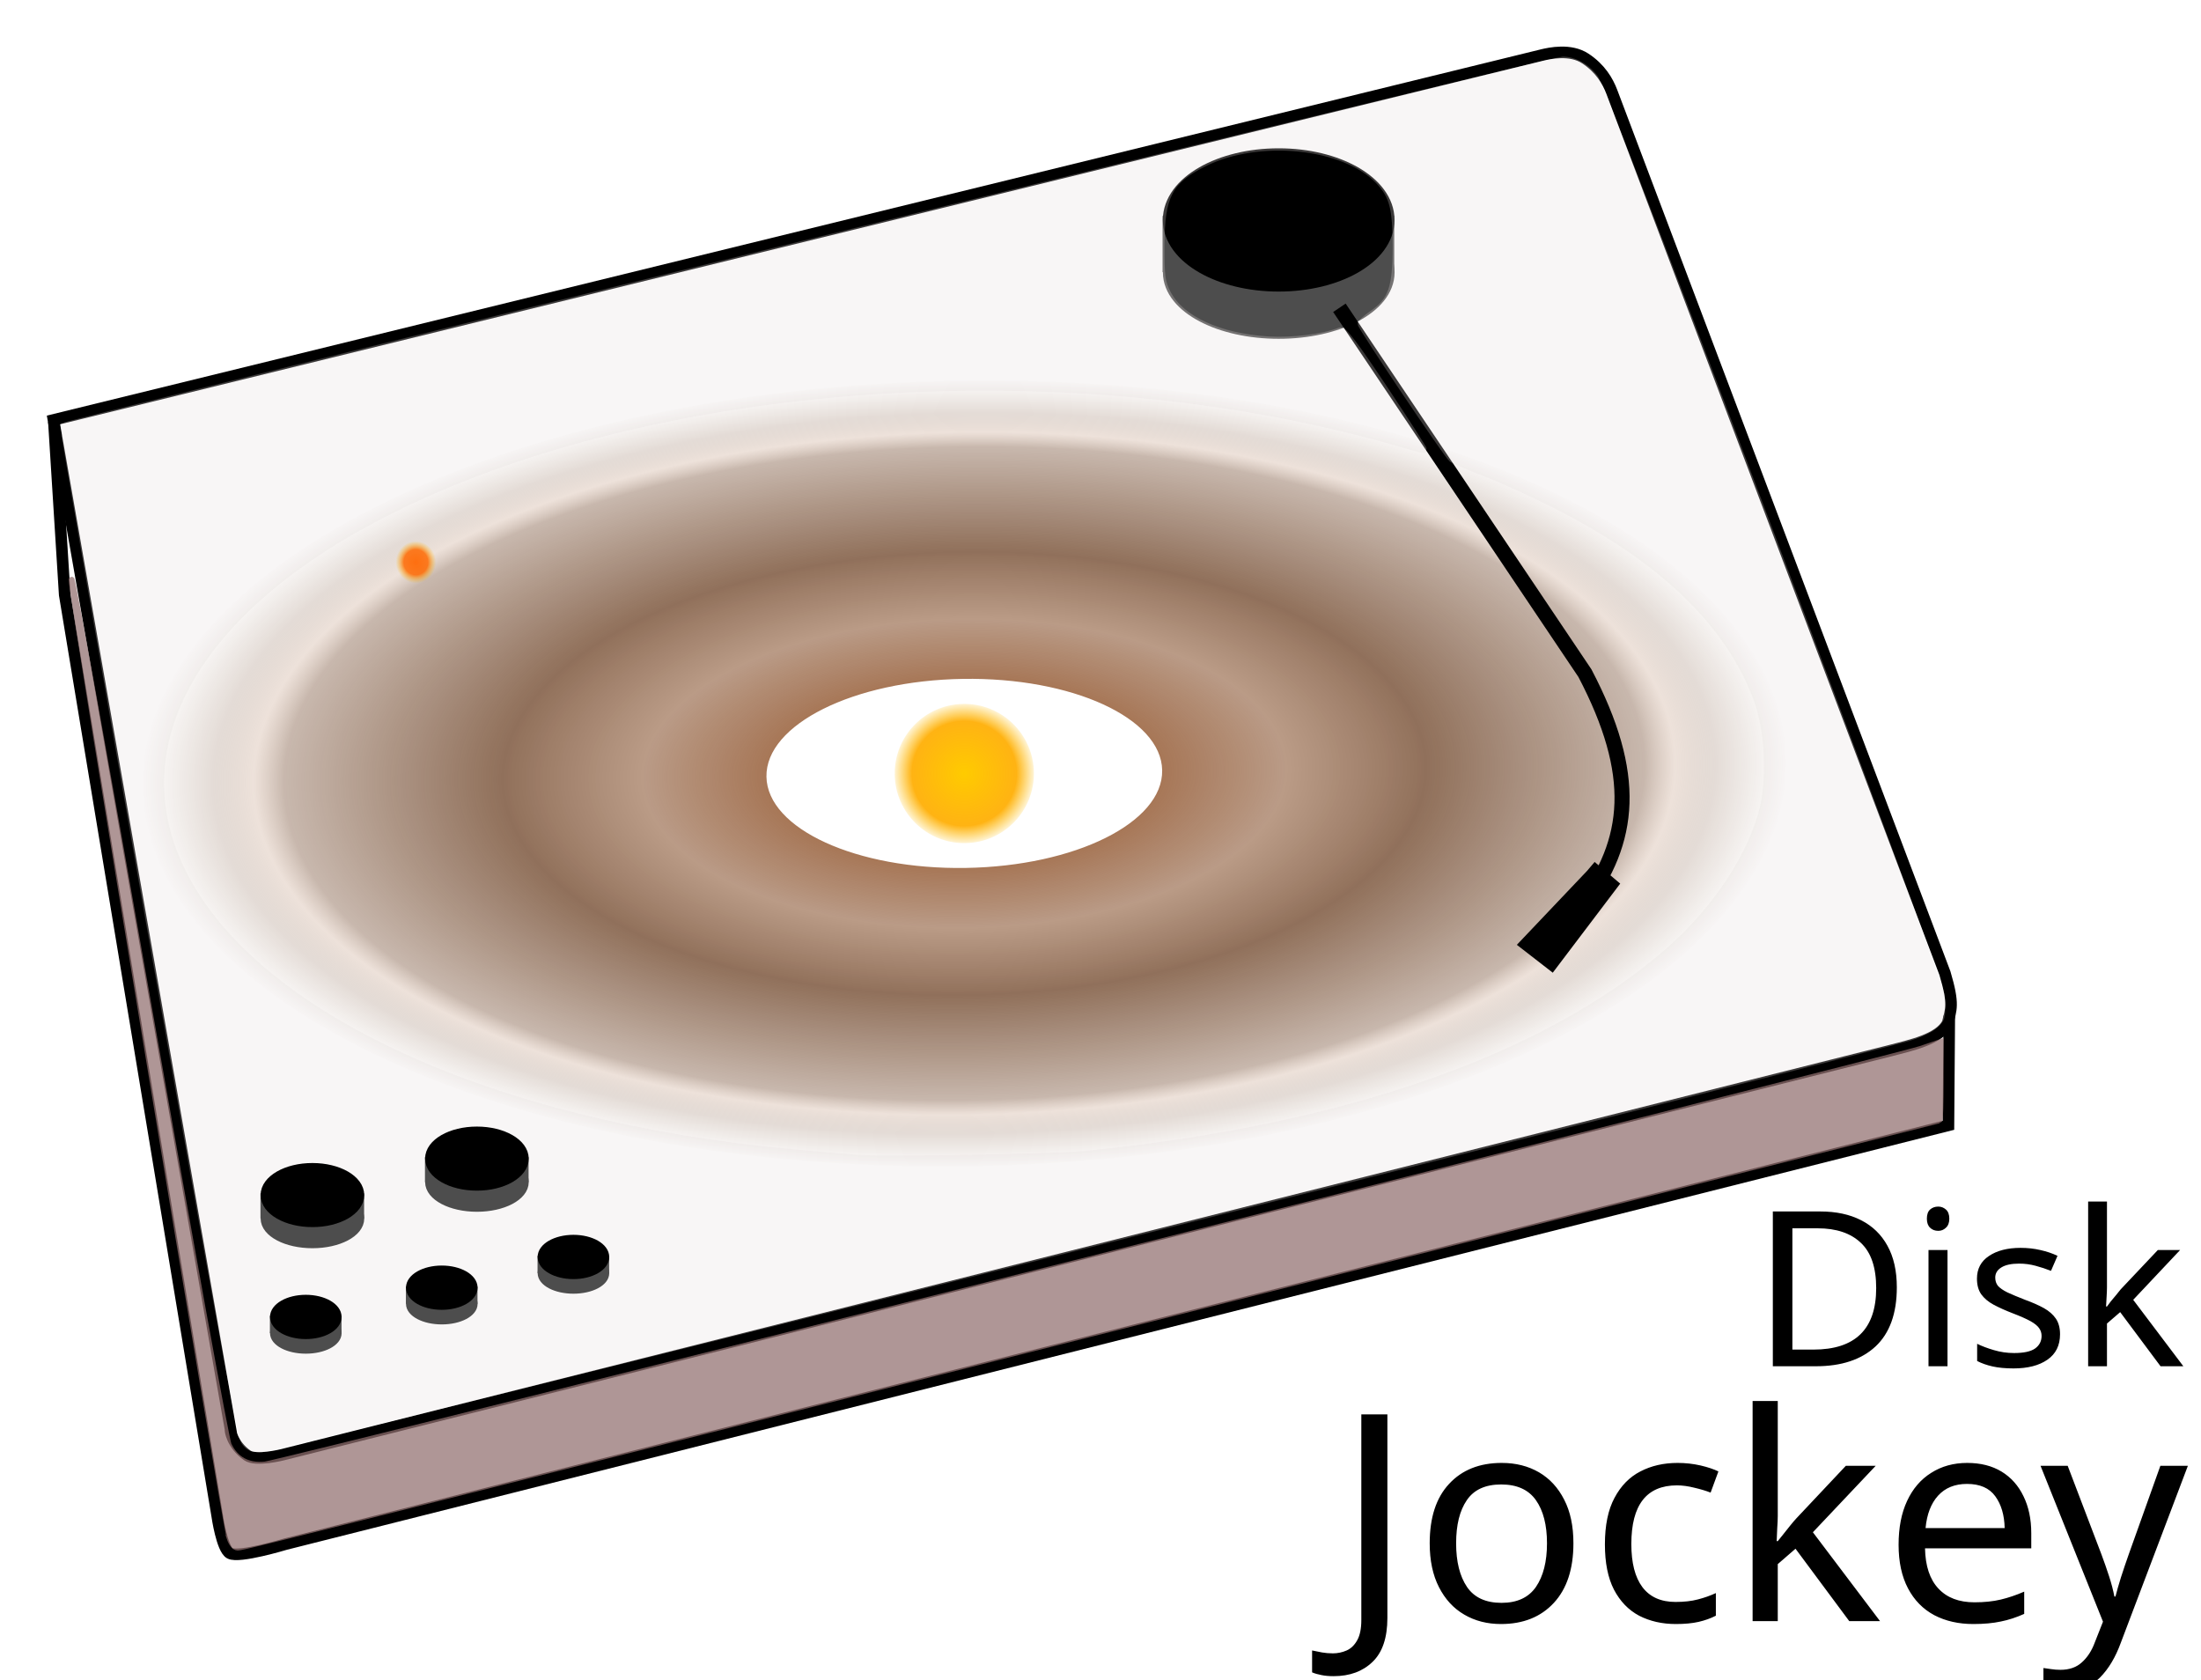
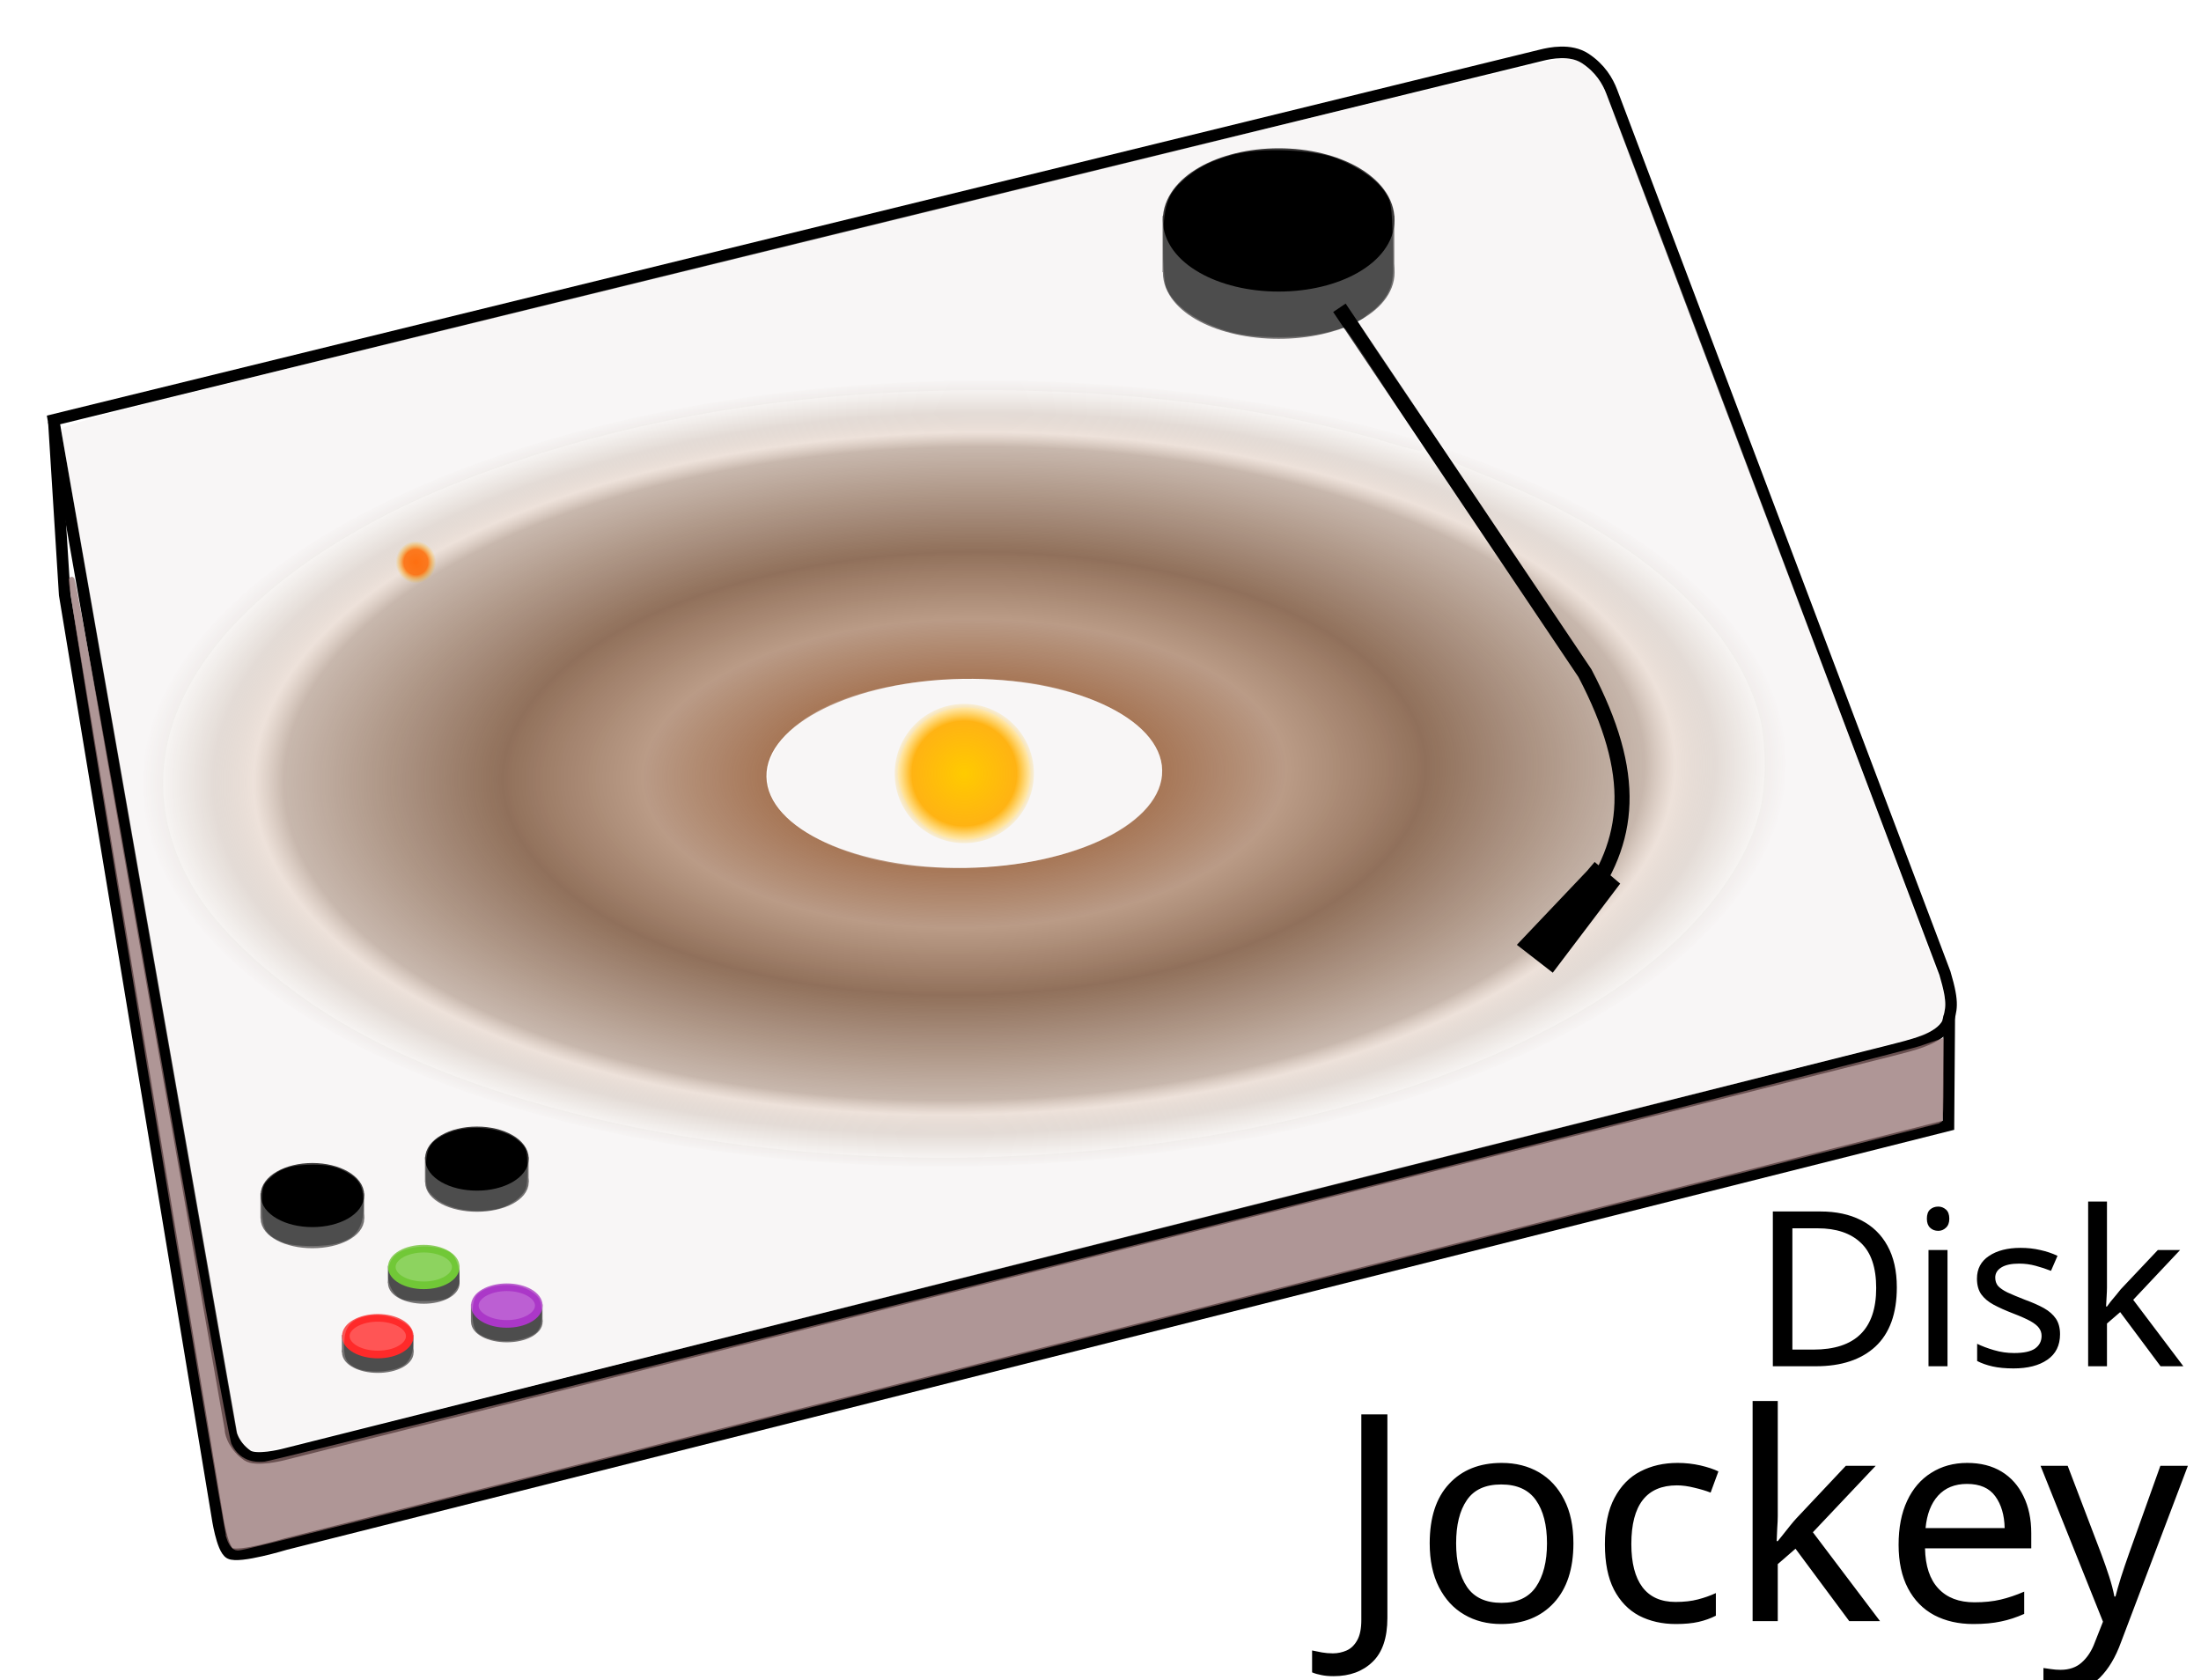
<svg xmlns="http://www.w3.org/2000/svg" xmlns:ns1="http://www.openswatchbook.org/uri/2009/osb" xmlns:xlink="http://www.w3.org/1999/xlink" width="190" height="145" viewBox="0 0 190 145" id="svg2" version="1.1">
  <defs id="defs4">
    <linearGradient id="linearGradient5384">
      <stop id="stop5386" offset="0" style="stop-color:#ffcb00;stop-opacity:1" />
      <stop style="stop-color:#ffad00;stop-opacity:0.925" offset="0.715" id="stop5388" />
      <stop id="stop5390" offset="1" style="stop-color:#ffbe00;stop-opacity:0.013" />
    </linearGradient>
    <linearGradient id="linearGradient5293" ns1:paint="gradient">
      <stop style="stop-color:#ffc722;stop-opacity:1;" offset="0" id="stop5295" />
      <stop style="stop-color:#ffc722;stop-opacity:0;" offset="1" id="stop5297" />
    </linearGradient>
    <linearGradient id="linearGradient5244">
      <stop style="stop-color:#ff6600;stop-opacity:1;" offset="0" id="stop5246" />
      <stop id="stop5252" offset="0.595" style="stop-color:#ff6800;stop-opacity:0.924" />
      <stop style="stop-color:#ffbe00;stop-opacity:0" offset="1" id="stop5248" />
    </linearGradient>
    <linearGradient id="linearGradient3861-3-7">
      <stop style="stop-color:#93410b;stop-opacity:1;" offset="0" id="stop5230" />
      <stop id="stop5232" offset="0.39" style="stop-color:#74360d;stop-opacity:0.498" />
      <stop style="stop-color:#562504;stop-opacity:0.655" offset="0.56" id="stop5234" />
      <stop id="stop5236" offset="0.825" style="stop-color:#552302;stop-opacity:0.325;" />
      <stop style="stop-color:#b68667;stop-opacity:0.243" offset="0.862" id="stop5238" />
      <stop style="stop-color:#552201;stop-opacity:0.161;" offset="0.91" id="stop5240" />
      <stop style="stop-color:#552200;stop-opacity:0;" offset="1" id="stop5242" />
    </linearGradient>
    <linearGradient id="linearGradient3861-3">
      <stop id="stop5184" offset="0" style="stop-color:#93410b;stop-opacity:1;" />
      <stop style="stop-color:#74360d;stop-opacity:0.498" offset="0.39" id="stop5186" />
      <stop id="stop5190" offset="0.56" style="stop-color:#562504;stop-opacity:0.655" />
      <stop style="stop-color:#552302;stop-opacity:0.325;" offset="0.825" id="stop5198" />
      <stop id="stop5202" offset="0.862" style="stop-color:#b68667;stop-opacity:0.243" />
      <stop id="stop5200" offset="0.91" style="stop-color:#552201;stop-opacity:0.161;" />
      <stop id="stop5188" offset="1" style="stop-color:#552200;stop-opacity:0;" />
    </linearGradient>
    <marker orient="auto" refY="0" refX="0" id="Arrow2Lend" style="overflow:visible">
      <path id="path3875" style="fill-rule:evenodd;stroke-width:0.625;stroke-linejoin:round" d="M 8.719,4.034 -2.207,0.016 8.719,-4.002 c -1.745,2.372 -1.735,5.617 -6e-7,8.035 z" transform="matrix(-1.1,0,0,-1.1,-1.1,0)" />
    </marker>
    <marker orient="auto" refY="0" refX="0" id="marker4056" style="overflow:visible">
      <path id="path4058" style="fill-rule:evenodd;stroke-width:0.625;stroke-linejoin:round" d="M 8.719,4.034 -2.207,0.016 8.719,-4.002 c -1.745,2.372 -1.735,5.617 -6e-7,8.035 z" transform="matrix(-1.1,0,0,-1.1,-1.1,0)" />
    </marker>
    <path style="fill:none;stroke:#000000;stroke-width:1px;stroke-linecap:butt;stroke-linejoin:miter;stroke-opacity:1;marker-start:url(#Arrow1Lstart);marker-end:none" d="m 35,165 c 10.173,-7.63 27.989,-18.871 48.99,-27.727 20.287,-8.555 43.622,-10.536 55.906,-12.992" id="path3021" transform="translate(0,702.3622)" />
    <marker orient="auto" refY="0" refX="0" id="Arrow1Lstart" style="overflow:visible">
      <path id="path4006" d="M 0,0 5,-5 -12.5,0 5,5 0,0 Z" style="fill-rule:evenodd;stroke:#000000;stroke-width:1pt" transform="matrix(0.8,0,0,0.8,10,0)" />
    </marker>
    <marker orient="auto" refY="0" refX="0" id="TriangleOutL" style="overflow:visible">
      <path id="path3996" d="m 5.77,0 -8.65,5 0,-10 8.65,5 z" style="fill-rule:evenodd;stroke:#000000;stroke-width:1pt" transform="scale(0.8,0.8)" />
    </marker>
    <marker orient="auto" refY="0" refX="0" id="marker4065" style="overflow:visible">
      <path id="path4067" style="fill-rule:evenodd;stroke-width:0.625;stroke-linejoin:round" d="M 8.719,4.034 -2.207,0.016 8.719,-4.002 c -1.745,2.372 -1.735,5.617 -6e-7,8.035 z" transform="matrix(-1.1,0,0,-1.1,-1.1,0)" />
    </marker>
    <marker orient="auto" refY="0" refX="0" id="marker4069" style="overflow:visible">
      <path id="path4071" style="fill-rule:evenodd;stroke-width:0.625;stroke-linejoin:round" d="M 8.719,4.034 -2.207,0.016 8.719,-4.002 c -1.745,2.372 -1.735,5.617 -6e-7,8.035 z" transform="matrix(-1.1,0,0,-1.1,-1.1,0)" />
    </marker>
    <marker orient="auto" refY="0" refX="0" id="marker4073" style="overflow:visible">
      <path id="path4075" style="fill-rule:evenodd;stroke-width:0.625;stroke-linejoin:round" d="M 8.719,4.034 -2.207,0.016 8.719,-4.002 c -1.745,2.372 -1.735,5.617 -6e-7,8.035 z" transform="matrix(-1.1,0,0,-1.1,-1.1,0)" />
    </marker>
    <radialGradient xlink:href="#linearGradient3861-3" id="radialGradient3875" cx="130.714" cy="801.657" fx="130.714" fy="801.657" r="118.437" gradientTransform="matrix(0.6009785,-0.00969067,0.00465183,0.2884887,0.957907,744.1246)" gradientUnits="userSpaceOnUse" />
    <linearGradient id="linearGradient3861">
      <stop style="stop-color:#93410b;stop-opacity:1;" offset="0" id="stop3863" />
      <stop id="stop3877" offset="0.942" style="stop-color:#5e3012;stop-opacity:0.498;" />
      <stop style="stop-color:#552200;stop-opacity:0;" offset="1" id="stop3865" />
    </linearGradient>
    <radialGradient xlink:href="#linearGradient5244" id="radialGradient5250" cx="27.256" cy="1017.401" fx="27.256" fy="1017.401" r="3.75" gradientTransform="matrix(0.4642857,0,0,0.4863946,7.827919,461.4824)" gradientUnits="userSpaceOnUse" />
    <radialGradient xlink:href="#linearGradient5384" id="radialGradient5382" cx="67.753" cy="961.344" fx="67.753" fy="961.344" r="6.311" gradientUnits="userSpaceOnUse" gradientTransform="translate(-0.2257143,13.99797)" />
  </defs>
  <g id="layer1" transform="translate(0,-907.3622)">
    <path style="fill:url(#radialGradient3875);fill-opacity:1;fill-rule:nonzero;stroke:none" d="m 82.697,940.231 c -39.161,0.631 -70.661,16.32 -70.36,35.039 0.302,18.719 32.291,33.384 71.453,32.752 39.161,-0.631 70.661,-16.32 70.36,-35.039 -0.302,-18.719 -32.291,-33.384 -71.453,-32.752 z m 0.415,25.728 c 9.431,-0.152 17.139,3.384 17.212,7.892 0.073,4.508 -7.518,8.274 -16.949,8.426 -9.431,0.152 -17.139,-3.367 -17.212,-7.875 -0.073,-4.508 7.518,-8.291 16.949,-8.443 z" id="path2987" />
    <circle r="6.011" cy="975.343" cx="67.527" style="fill:url(#radialGradient5382);fill-opacity:1;fill-rule:nonzero;stroke:none;stroke-width:0.601;stroke-linecap:square;stroke-linejoin:miter;stroke-miterlimit:4;stroke-dasharray:0.601, 0.601;stroke-dashoffset:0;stroke-opacity:1" id="path3028" transform="matrix(0.99987,-0.01612272,0.01612272,0.99987,0,0)" />
    <ellipse style="color:#000000;clip-rule:nonzero;display:inline;overflow:visible;visibility:visible;opacity:0.925;isolation:auto;mix-blend-mode:normal;color-interpolation:sRGB;color-interpolation-filters:linearRGB;solid-color:#000000;solid-opacity:1;fill:url(#radialGradient5250);fill-opacity:1;fill-rule:nonzero;stroke:none;stroke-width:1.25;stroke-linecap:butt;stroke-linejoin:miter;stroke-miterlimit:4;stroke-dasharray:none;stroke-dashoffset:0;stroke-opacity:1;color-rendering:auto;image-rendering:auto;shape-rendering:auto;text-rendering:auto;enable-background:accumulate" id="path5138" cx="20.482" cy="956.341" rx="1.741" ry="1.824" transform="matrix(0.99987,-0.01612272,0.01612272,0.99987,0,0)" />
    <path style="fill:none;fill-rule:evenodd;stroke:#000000;stroke-width:1px;stroke-linecap:butt;stroke-linejoin:miter;stroke-opacity:1" d="m 21.349,1032.986 c 0.747,0.522 3.047,-0.061 3.047,-0.061 L 163.081,998.074 c 1.852,-0.483 4.334,-0.999 5.045,-2.395 0.287,-1.197 0.584,-1.577 -0.231,-4.316 l -28.755,-76.068 c -0.357,-0.945 -1.001,-2.035 -2.289,-2.884 -1.288,-0.849 -3.077,-0.459 -3.751,-0.294 L 4.616,943.609 19.907,1030.768 c -0.055,-0.055 0.087,1.272 1.442,2.218 z" id="path5272" />
    <path style="color:#000000;font-style:normal;font-variant:normal;font-weight:normal;font-stretch:normal;font-size:medium;line-height:normal;font-family:sans-serif;text-indent:0;text-align:start;text-decoration:none;text-decoration-line:none;text-decoration-style:solid;text-decoration-color:#000000;letter-spacing:normal;word-spacing:normal;text-transform:none;direction:ltr;block-progression:tb;writing-mode:lr-tb;baseline-shift:baseline;text-anchor:start;white-space:normal;clip-rule:nonzero;display:inline;overflow:visible;visibility:visible;opacity:1;isolation:auto;mix-blend-mode:normal;color-interpolation:sRGB;color-interpolation-filters:linearRGB;solid-color:#000000;solid-opacity:1;fill:#000000;fill-opacity:1;fill-rule:nonzero;stroke:none;stroke-width:2;stroke-linecap:butt;stroke-linejoin:miter;stroke-miterlimit:4;stroke-dasharray:none;stroke-dashoffset:0;stroke-opacity:1;color-rendering:auto;image-rendering:auto;shape-rendering:auto;text-rendering:auto;enable-background:accumulate" d="m 137.656,981.761 -0.647,0.763 -6.068,6.39 3.1,2.406 5.822,-7.689 z" id="rect5309" />
    <path style="fill:none;fill-rule:evenodd;stroke:#000000;stroke-width:1px;stroke-linecap:butt;stroke-linejoin:miter;stroke-opacity:1" d="m 4.65,943.746 0.936,14.956 13.167,79.519 c 0,0 0.403,2.835 1.094,3.21 0.789,0.428 4.785,-0.784 4.785,-0.784 l 143.566,-36.157 0.072,-9.464" id="path5332" />
    <g id="g5397" transform="translate(-2,14)">
      <rect y="913.044" x="103.406" height="2.759" width="17.902" id="rect5334" style="color:#000000;clip-rule:nonzero;display:inline;overflow:visible;visibility:visible;opacity:1;isolation:auto;mix-blend-mode:normal;color-interpolation:sRGB;color-interpolation-filters:linearRGB;solid-color:#000000;solid-opacity:1;fill:#000000;fill-opacity:1;fill-rule:nonzero;stroke:#4d4d4d;stroke-width:2.098;stroke-linecap:butt;stroke-linejoin:miter;stroke-miterlimit:4;stroke-dasharray:none;stroke-dashoffset:0;stroke-opacity:1;color-rendering:auto;image-rendering:auto;shape-rendering:auto;text-rendering:auto;enable-background:accumulate" />
      <ellipse ry="4.712" rx="8.976" cy="916.87" cx="112.387" id="path5283-4-2-5" style="color:#000000;clip-rule:nonzero;display:inline;overflow:visible;visibility:visible;opacity:1;isolation:auto;mix-blend-mode:normal;color-interpolation:sRGB;color-interpolation-filters:linearRGB;solid-color:#000000;solid-opacity:1;fill:#4d4d4d;fill-opacity:1;fill-rule:nonzero;stroke:#4d4d4d;stroke-width:2.048;stroke-linecap:butt;stroke-linejoin:miter;stroke-miterlimit:4;stroke-dasharray:none;stroke-dashoffset:0;stroke-opacity:1;color-rendering:auto;image-rendering:auto;shape-rendering:auto;text-rendering:auto;enable-background:accumulate" />
      <ellipse ry="5.118" rx="8.935" cy="912.346" cx="112.382" id="path5283-4-2" style="color:#000000;clip-rule:nonzero;display:inline;overflow:visible;visibility:visible;opacity:1;isolation:auto;mix-blend-mode:normal;color-interpolation:sRGB;color-interpolation-filters:linearRGB;solid-color:#000000;solid-opacity:1;fill:#000000;fill-opacity:1;fill-rule:nonzero;stroke:#000000;stroke-width:2.13;stroke-linecap:butt;stroke-linejoin:miter;stroke-miterlimit:4;stroke-dasharray:none;stroke-dashoffset:0;stroke-opacity:1;color-rendering:auto;image-rendering:auto;shape-rendering:auto;text-rendering:auto;enable-background:accumulate" />
    </g>
    <path style="fill:none;fill-rule:evenodd;stroke:#000000;stroke-width:1.3;stroke-linecap:butt;stroke-linejoin:miter;stroke-miterlimit:4;stroke-dasharray:none;stroke-opacity:1" d="m 115.624,933.929 21.195,31.54 c 4.595,8.773 4.008,14.442 -0.235,20.088" id="path5307" />
    <path style="color:#000000;clip-rule:nonzero;display:inline;overflow:visible;visibility:visible;opacity:0.729;isolation:auto;mix-blend-mode:normal;color-interpolation:sRGB;color-interpolation-filters:linearRGB;solid-color:#000000;solid-opacity:1;fill:#916f6f;fill-opacity:1;fill-rule:nonzero;stroke:#916f6f;stroke-width:0.505;stroke-linecap:butt;stroke-linejoin:miter;stroke-miterlimit:4;stroke-dasharray:none;stroke-dashoffset:0;stroke-opacity:1;color-rendering:auto;image-rendering:auto;shape-rendering:auto;text-rendering:auto;enable-background:accumulate" d="m 19.819,1040.118 c -0.408,-1.249 -13.664,-81.624 -13.64,-82.707 0.011,-0.52 2.978,15.873 6.593,36.43 3.615,20.557 6.75,37.758 6.967,38.226 0.585,1.262 1.685,1.859 3.136,1.703 1.497,-0.161 140.642,-35.089 142.95,-35.883 l 1.705,-0.586 0,3.384 c 0,1.861 -0.048,3.384 -0.107,3.384 -0.059,0 -28.27,7.094 -62.693,15.764 -85.381,21.506 -83.786,21.106 -84.24,21.106 -0.232,0 -0.518,-0.349 -0.672,-0.821 z" id="path5402" />
-     <path style="color:#000000;clip-rule:nonzero;display:inline;overflow:visible;visibility:visible;opacity:0.258;isolation:auto;mix-blend-mode:normal;color-interpolation:sRGB;color-interpolation-filters:linearRGB;solid-color:#000000;solid-opacity:1;fill:#e3dbdb;fill-opacity:1;fill-rule:nonzero;stroke:#e3dbdb;stroke-width:0.505;stroke-linecap:butt;stroke-linejoin:miter;stroke-miterlimit:4;stroke-dasharray:none;stroke-dashoffset:0;stroke-opacity:1;color-rendering:auto;image-rendering:auto;shape-rendering:auto;text-rendering:auto;enable-background:accumulate" d="m 21.04,1031.777 c -0.317,-0.484 -2.638,-13.178 -8.07,-44.127 -4.194,-23.897 -7.585,-43.488 -7.537,-43.536 0.216,-0.216 128.795,-31.613 129.463,-31.613 1.024,0 2.093,0.596 2.829,1.578 0.872,1.164 29.765,77.718 29.913,79.257 0.064,0.667 0.051,1.475 -0.03,1.796 -0.173,0.689 -1.21,1.352 -2.88,1.842 -5.103,1.497 -141.219,35.482 -142.112,35.482 -0.948,0 -1.202,-0.109 -1.575,-0.679 z m 72.659,-24.823 c 22.314,-2.209 39.74,-8.288 50.352,-17.566 4.045,-3.536 7.191,-8.322 8.129,-12.364 0.62,-2.673 0.391,-6.74 -0.52,-9.218 -2.435,-6.626 -8.181,-12.154 -17.555,-16.892 -1.875,-0.948 -4.546,-2.159 -5.935,-2.692 -1.389,-0.533 -2.676,-1.081 -2.859,-1.218 -0.407,-0.304 -7.878,-11.42 -7.864,-11.701 0.005,-0.11 0.455,-0.508 1,-0.885 1.649,-1.14 2.021,-2.199 2.021,-5.753 0,-3.341 -0.272,-4.387 -1.465,-5.643 -2.981,-3.138 -10.339,-3.887 -15.051,-1.532 -3.002,1.5 -3.673,2.79 -3.681,7.07 -0.005,2.704 0.061,3.179 0.574,4.15 1.158,2.191 4.428,3.684 8.637,3.944 2.079,0.129 4.768,-0.21 6.205,-0.781 0.299,-0.119 1.239,1.108 3.868,5.054 1.91,2.866 3.437,5.244 3.393,5.284 -0.044,0.04 -1.16,-0.255 -2.479,-0.655 -1.32,-0.4 -4.178,-1.128 -6.353,-1.617 -27.06,-6.083 -59.253,-3.076 -80.375,7.508 -16.658,8.347 -23.441,20.099 -17.969,31.134 6.172,12.447 26.607,21.849 52.678,24.238 2.29,0.21 4.846,0.426 5.679,0.48 2.692,0.175 16.839,-0.073 19.572,-0.344 z" id="path5404" />
    <g id="g5397-9" transform="matrix(0.4472478,0,0,0.4472478,-23.29376,602.4682)">
      <rect y="913.044" x="103.406" height="2.759" width="17.902" id="rect5334-4" style="color:#000000;clip-rule:nonzero;display:inline;overflow:visible;visibility:visible;opacity:1;isolation:auto;mix-blend-mode:normal;color-interpolation:sRGB;color-interpolation-filters:linearRGB;solid-color:#000000;solid-opacity:1;fill:#000000;fill-opacity:1;fill-rule:nonzero;stroke:#4d4d4d;stroke-width:2.098;stroke-linecap:butt;stroke-linejoin:miter;stroke-miterlimit:4;stroke-dasharray:none;stroke-dashoffset:0;stroke-opacity:1;color-rendering:auto;image-rendering:auto;shape-rendering:auto;text-rendering:auto;enable-background:accumulate" />
      <ellipse ry="4.712" rx="8.976" cy="916.87" cx="112.387" id="path5283-4-2-5-0" style="color:#000000;clip-rule:nonzero;display:inline;overflow:visible;visibility:visible;opacity:1;isolation:auto;mix-blend-mode:normal;color-interpolation:sRGB;color-interpolation-filters:linearRGB;solid-color:#000000;solid-opacity:1;fill:#4d4d4d;fill-opacity:1;fill-rule:nonzero;stroke:#4d4d4d;stroke-width:2.048;stroke-linecap:butt;stroke-linejoin:miter;stroke-miterlimit:4;stroke-dasharray:none;stroke-dashoffset:0;stroke-opacity:1;color-rendering:auto;image-rendering:auto;shape-rendering:auto;text-rendering:auto;enable-background:accumulate" />
      <ellipse ry="5.118" rx="8.935" cy="912.346" cx="112.382" id="path5283-4-2-9" style="color:#000000;clip-rule:nonzero;display:inline;overflow:visible;visibility:visible;opacity:1;isolation:auto;mix-blend-mode:normal;color-interpolation:sRGB;color-interpolation-filters:linearRGB;solid-color:#000000;solid-opacity:1;fill:#000000;fill-opacity:1;fill-rule:nonzero;stroke:#000000;stroke-width:2.13;stroke-linecap:butt;stroke-linejoin:miter;stroke-miterlimit:4;stroke-dasharray:none;stroke-dashoffset:0;stroke-opacity:1;color-rendering:auto;image-rendering:auto;shape-rendering:auto;text-rendering:auto;enable-background:accumulate" />
    </g>
    <g id="g5397-9-1" transform="matrix(0.4472478,0,0,0.4472478,-9.094325,599.3219)">
      <rect y="913.044" x="103.406" height="2.759" width="17.902" id="rect5334-4-7" style="color:#000000;clip-rule:nonzero;display:inline;overflow:visible;visibility:visible;opacity:1;isolation:auto;mix-blend-mode:normal;color-interpolation:sRGB;color-interpolation-filters:linearRGB;solid-color:#000000;solid-opacity:1;fill:#000000;fill-opacity:1;fill-rule:nonzero;stroke:#4d4d4d;stroke-width:2.098;stroke-linecap:butt;stroke-linejoin:miter;stroke-miterlimit:4;stroke-dasharray:none;stroke-dashoffset:0;stroke-opacity:1;color-rendering:auto;image-rendering:auto;shape-rendering:auto;text-rendering:auto;enable-background:accumulate" />
      <ellipse ry="4.712" rx="8.976" cy="916.87" cx="112.387" id="path5283-4-2-5-0-3" style="color:#000000;clip-rule:nonzero;display:inline;overflow:visible;visibility:visible;opacity:1;isolation:auto;mix-blend-mode:normal;color-interpolation:sRGB;color-interpolation-filters:linearRGB;solid-color:#000000;solid-opacity:1;fill:#4d4d4d;fill-opacity:1;fill-rule:nonzero;stroke:#4d4d4d;stroke-width:2.048;stroke-linecap:butt;stroke-linejoin:miter;stroke-miterlimit:4;stroke-dasharray:none;stroke-dashoffset:0;stroke-opacity:1;color-rendering:auto;image-rendering:auto;shape-rendering:auto;text-rendering:auto;enable-background:accumulate" />
      <ellipse ry="5.118" rx="8.935" cy="912.346" cx="112.382" id="path5283-4-2-9-4" style="color:#000000;clip-rule:nonzero;display:inline;overflow:visible;visibility:visible;opacity:1;isolation:auto;mix-blend-mode:normal;color-interpolation:sRGB;color-interpolation-filters:linearRGB;solid-color:#000000;solid-opacity:1;fill:#000000;fill-opacity:1;fill-rule:nonzero;stroke:#000000;stroke-width:2.13;stroke-linecap:butt;stroke-linejoin:miter;stroke-miterlimit:4;stroke-dasharray:none;stroke-dashoffset:0;stroke-opacity:1;color-rendering:auto;image-rendering:auto;shape-rendering:auto;text-rendering:auto;enable-background:accumulate" />
    </g>
-     <g id="g5397-9-3" transform="matrix(0.3090273,0,0,0.3090273,-8.331008,739.0932)">
-       <rect y="913.044" x="103.406" height="2.759" width="17.902" id="rect5334-4-8" style="color:#000000;clip-rule:nonzero;display:inline;overflow:visible;visibility:visible;opacity:1;isolation:auto;mix-blend-mode:normal;color-interpolation:sRGB;color-interpolation-filters:linearRGB;solid-color:#000000;solid-opacity:1;fill:#000000;fill-opacity:1;fill-rule:nonzero;stroke:#4d4d4d;stroke-width:2.098;stroke-linecap:butt;stroke-linejoin:miter;stroke-miterlimit:4;stroke-dasharray:none;stroke-dashoffset:0;stroke-opacity:1;color-rendering:auto;image-rendering:auto;shape-rendering:auto;text-rendering:auto;enable-background:accumulate" />
-       <ellipse ry="4.712" rx="8.976" cy="916.87" cx="112.387" id="path5283-4-2-5-0-39" style="color:#000000;clip-rule:nonzero;display:inline;overflow:visible;visibility:visible;opacity:1;isolation:auto;mix-blend-mode:normal;color-interpolation:sRGB;color-interpolation-filters:linearRGB;solid-color:#000000;solid-opacity:1;fill:#4d4d4d;fill-opacity:1;fill-rule:nonzero;stroke:#4d4d4d;stroke-width:2.048;stroke-linecap:butt;stroke-linejoin:miter;stroke-miterlimit:4;stroke-dasharray:none;stroke-dashoffset:0;stroke-opacity:1;color-rendering:auto;image-rendering:auto;shape-rendering:auto;text-rendering:auto;enable-background:accumulate" />
-       <ellipse ry="5.118" rx="8.935" cy="912.346" cx="112.382" id="path5283-4-2-9-2" style="color:#000000;clip-rule:nonzero;display:inline;overflow:visible;visibility:visible;opacity:1;isolation:auto;mix-blend-mode:normal;color-interpolation:sRGB;color-interpolation-filters:linearRGB;solid-color:#000000;solid-opacity:1;fill:#000000;fill-opacity:1;fill-rule:nonzero;stroke:#000000;stroke-width:2.13;stroke-linecap:butt;stroke-linejoin:miter;stroke-miterlimit:4;stroke-dasharray:none;stroke-dashoffset:0;stroke-opacity:1;color-rendering:auto;image-rendering:auto;shape-rendering:auto;text-rendering:auto;enable-background:accumulate" />
+     <g id="g3561" transform="translate(6.214286,1.660714)">
+       <rect y="1021.249" x="23.624" height="0.853" width="5.532" id="rect5334-4-8" style="color:#000000;clip-rule:nonzero;display:inline;overflow:visible;visibility:visible;opacity:1;isolation:auto;mix-blend-mode:normal;color-interpolation:sRGB;color-interpolation-filters:linearRGB;solid-color:#000000;solid-opacity:1;fill:#000000;fill-opacity:1;fill-rule:nonzero;stroke:#4d4d4d;stroke-width:0.648;stroke-linecap:butt;stroke-linejoin:miter;stroke-miterlimit:4;stroke-dasharray:none;stroke-dashoffset:0;stroke-opacity:1;color-rendering:auto;image-rendering:auto;shape-rendering:auto;text-rendering:auto;enable-background:accumulate" />
+       <ellipse ry="1.456" rx="2.774" cy="1022.431" cx="26.4" id="path5283-4-2-5-0-39" style="color:#000000;clip-rule:nonzero;display:inline;overflow:visible;visibility:visible;opacity:1;isolation:auto;mix-blend-mode:normal;color-interpolation:sRGB;color-interpolation-filters:linearRGB;solid-color:#000000;solid-opacity:1;fill:#4d4d4d;fill-opacity:1;fill-rule:nonzero;stroke:#4d4d4d;stroke-width:0.633;stroke-linecap:butt;stroke-linejoin:miter;stroke-miterlimit:4;stroke-dasharray:none;stroke-dashoffset:0;stroke-opacity:1;color-rendering:auto;image-rendering:auto;shape-rendering:auto;text-rendering:auto;enable-background:accumulate" />
+       <ellipse ry="1.582" rx="2.761" cy="1021.033" cx="26.398" id="path5283-4-2-9-2" style="color:#000000;clip-rule:nonzero;display:inline;overflow:visible;visibility:visible;opacity:1;isolation:auto;mix-blend-mode:normal;color-interpolation:sRGB;color-interpolation-filters:linearRGB;solid-color:#000000;solid-opacity:1;fill:#ff5555;fill-opacity:1;fill-rule:nonzero;stroke:#ff2a2a;stroke-width:0.658;stroke-linecap:butt;stroke-linejoin:miter;stroke-miterlimit:4;stroke-dasharray:none;stroke-dashoffset:0;stroke-opacity:1;color-rendering:auto;image-rendering:auto;shape-rendering:auto;text-rendering:auto;enable-background:accumulate" />
    </g>
-     <g id="g5397-9-3-3" transform="matrix(0.3090273,0,0,0.3090273,3.40731,736.5678)">
-       <rect y="913.044" x="103.406" height="2.759" width="17.902" id="rect5334-4-8-5" style="color:#000000;clip-rule:nonzero;display:inline;overflow:visible;visibility:visible;opacity:1;isolation:auto;mix-blend-mode:normal;color-interpolation:sRGB;color-interpolation-filters:linearRGB;solid-color:#000000;solid-opacity:1;fill:#000000;fill-opacity:1;fill-rule:nonzero;stroke:#4d4d4d;stroke-width:2.098;stroke-linecap:butt;stroke-linejoin:miter;stroke-miterlimit:4;stroke-dasharray:none;stroke-dashoffset:0;stroke-opacity:1;color-rendering:auto;image-rendering:auto;shape-rendering:auto;text-rendering:auto;enable-background:accumulate" />
-       <ellipse ry="4.712" rx="8.976" cy="916.87" cx="112.387" id="path5283-4-2-5-0-39-5" style="color:#000000;clip-rule:nonzero;display:inline;overflow:visible;visibility:visible;opacity:1;isolation:auto;mix-blend-mode:normal;color-interpolation:sRGB;color-interpolation-filters:linearRGB;solid-color:#000000;solid-opacity:1;fill:#4d4d4d;fill-opacity:1;fill-rule:nonzero;stroke:#4d4d4d;stroke-width:2.048;stroke-linecap:butt;stroke-linejoin:miter;stroke-miterlimit:4;stroke-dasharray:none;stroke-dashoffset:0;stroke-opacity:1;color-rendering:auto;image-rendering:auto;shape-rendering:auto;text-rendering:auto;enable-background:accumulate" />
-       <ellipse ry="5.118" rx="8.935" cy="912.346" cx="112.382" id="path5283-4-2-9-2-6" style="color:#000000;clip-rule:nonzero;display:inline;overflow:visible;visibility:visible;opacity:1;isolation:auto;mix-blend-mode:normal;color-interpolation:sRGB;color-interpolation-filters:linearRGB;solid-color:#000000;solid-opacity:1;fill:#000000;fill-opacity:1;fill-rule:nonzero;stroke:#000000;stroke-width:2.13;stroke-linecap:butt;stroke-linejoin:miter;stroke-miterlimit:4;stroke-dasharray:none;stroke-dashoffset:0;stroke-opacity:1;color-rendering:auto;image-rendering:auto;shape-rendering:auto;text-rendering:auto;enable-background:accumulate" />
+     <g id="g3569" transform="translate(-1.553571,-1.785714)">
+       <rect y="1018.723" x="35.363" height="0.853" width="5.532" id="rect5334-4-8-5" style="color:#000000;clip-rule:nonzero;display:inline;overflow:visible;visibility:visible;opacity:1;isolation:auto;mix-blend-mode:normal;color-interpolation:sRGB;color-interpolation-filters:linearRGB;solid-color:#000000;solid-opacity:1;fill:#000000;fill-opacity:1;fill-rule:nonzero;stroke:#4d4d4d;stroke-width:0.648;stroke-linecap:butt;stroke-linejoin:miter;stroke-miterlimit:4;stroke-dasharray:none;stroke-dashoffset:0;stroke-opacity:1;color-rendering:auto;image-rendering:auto;shape-rendering:auto;text-rendering:auto;enable-background:accumulate" />
+       <ellipse ry="1.456" rx="2.774" cy="1019.906" cx="38.138" id="path5283-4-2-5-0-39-5" style="color:#000000;clip-rule:nonzero;display:inline;overflow:visible;visibility:visible;opacity:1;isolation:auto;mix-blend-mode:normal;color-interpolation:sRGB;color-interpolation-filters:linearRGB;solid-color:#000000;solid-opacity:1;fill:#4d4d4d;fill-opacity:1;fill-rule:nonzero;stroke:#4d4d4d;stroke-width:0.633;stroke-linecap:butt;stroke-linejoin:miter;stroke-miterlimit:4;stroke-dasharray:none;stroke-dashoffset:0;stroke-opacity:1;color-rendering:auto;image-rendering:auto;shape-rendering:auto;text-rendering:auto;enable-background:accumulate" />
+       <ellipse ry="1.582" rx="2.761" cy="1018.507" cx="38.136" id="path5283-4-2-9-2-6" style="color:#000000;clip-rule:nonzero;display:inline;overflow:visible;visibility:visible;opacity:1;isolation:auto;mix-blend-mode:normal;color-interpolation:sRGB;color-interpolation-filters:linearRGB;solid-color:#000000;solid-opacity:1;fill:#8dd35f;fill-opacity:1;fill-rule:nonzero;stroke:#71c837;stroke-width:0.658;stroke-linecap:butt;stroke-linejoin:miter;stroke-miterlimit:4;stroke-dasharray:none;stroke-dashoffset:0;stroke-opacity:1;color-rendering:auto;image-rendering:auto;shape-rendering:auto;text-rendering:auto;enable-background:accumulate" />
    </g>
-     <g id="g5397-9-3-4" transform="matrix(0.3090273,0,0,0.3090273,14.77153,733.9161)">
-       <rect y="913.044" x="103.406" height="2.759" width="17.902" id="rect5334-4-8-2" style="color:#000000;clip-rule:nonzero;display:inline;overflow:visible;visibility:visible;opacity:1;isolation:auto;mix-blend-mode:normal;color-interpolation:sRGB;color-interpolation-filters:linearRGB;solid-color:#000000;solid-opacity:1;fill:#000000;fill-opacity:1;fill-rule:nonzero;stroke:#4d4d4d;stroke-width:2.098;stroke-linecap:butt;stroke-linejoin:miter;stroke-miterlimit:4;stroke-dasharray:none;stroke-dashoffset:0;stroke-opacity:1;color-rendering:auto;image-rendering:auto;shape-rendering:auto;text-rendering:auto;enable-background:accumulate" />
-       <ellipse ry="4.712" rx="8.976" cy="916.87" cx="112.387" id="path5283-4-2-5-0-39-8" style="color:#000000;clip-rule:nonzero;display:inline;overflow:visible;visibility:visible;opacity:1;isolation:auto;mix-blend-mode:normal;color-interpolation:sRGB;color-interpolation-filters:linearRGB;solid-color:#000000;solid-opacity:1;fill:#4d4d4d;fill-opacity:1;fill-rule:nonzero;stroke:#4d4d4d;stroke-width:2.048;stroke-linecap:butt;stroke-linejoin:miter;stroke-miterlimit:4;stroke-dasharray:none;stroke-dashoffset:0;stroke-opacity:1;color-rendering:auto;image-rendering:auto;shape-rendering:auto;text-rendering:auto;enable-background:accumulate" />
-       <ellipse ry="5.118" rx="8.935" cy="912.346" cx="112.382" id="path5283-4-2-9-2-7" style="color:#000000;clip-rule:nonzero;display:inline;overflow:visible;visibility:visible;opacity:1;isolation:auto;mix-blend-mode:normal;color-interpolation:sRGB;color-interpolation-filters:linearRGB;solid-color:#000000;solid-opacity:1;fill:#000000;fill-opacity:1;fill-rule:nonzero;stroke:#000000;stroke-width:2.13;stroke-linecap:butt;stroke-linejoin:miter;stroke-miterlimit:4;stroke-dasharray:none;stroke-dashoffset:0;stroke-opacity:1;color-rendering:auto;image-rendering:auto;shape-rendering:auto;text-rendering:auto;enable-background:accumulate" />
+     <g id="g3577" transform="translate(-5.75,4.196429)">
+       <rect y="1016.072" x="46.727" height="0.853" width="5.532" id="rect5334-4-8-2" style="color:#000000;clip-rule:nonzero;display:inline;overflow:visible;visibility:visible;opacity:1;isolation:auto;mix-blend-mode:normal;color-interpolation:sRGB;color-interpolation-filters:linearRGB;solid-color:#000000;solid-opacity:1;fill:#000000;fill-opacity:1;fill-rule:nonzero;stroke:#4d4d4d;stroke-width:0.648;stroke-linecap:butt;stroke-linejoin:miter;stroke-miterlimit:4;stroke-dasharray:none;stroke-dashoffset:0;stroke-opacity:1;color-rendering:auto;image-rendering:auto;shape-rendering:auto;text-rendering:auto;enable-background:accumulate" />
+       <ellipse ry="1.456" rx="2.774" cy="1017.254" cx="49.502" id="path5283-4-2-5-0-39-8" style="color:#000000;clip-rule:nonzero;display:inline;overflow:visible;visibility:visible;opacity:1;isolation:auto;mix-blend-mode:normal;color-interpolation:sRGB;color-interpolation-filters:linearRGB;solid-color:#000000;solid-opacity:1;fill:#4d4d4d;fill-opacity:1;fill-rule:nonzero;stroke:#4d4d4d;stroke-width:0.633;stroke-linecap:butt;stroke-linejoin:miter;stroke-miterlimit:4;stroke-dasharray:none;stroke-dashoffset:0;stroke-opacity:1;color-rendering:auto;image-rendering:auto;shape-rendering:auto;text-rendering:auto;enable-background:accumulate" />
+       <ellipse ry="1.582" rx="2.761" cy="1015.856" cx="49.501" id="path5283-4-2-9-2-7" style="color:#000000;clip-rule:nonzero;display:inline;overflow:visible;visibility:visible;opacity:1;isolation:auto;mix-blend-mode:normal;color-interpolation:sRGB;color-interpolation-filters:linearRGB;solid-color:#000000;solid-opacity:1;fill:#bc5fd3;fill-opacity:1;fill-rule:nonzero;stroke:#ab37c8;stroke-width:0.658;stroke-linecap:butt;stroke-linejoin:miter;stroke-miterlimit:4;stroke-dasharray:none;stroke-dashoffset:0;stroke-opacity:1;color-rendering:auto;image-rendering:auto;shape-rendering:auto;text-rendering:auto;enable-background:accumulate" />
    </g>
    <text xml:space="preserve" style="font-style:normal;font-variant:normal;font-weight:normal;font-stretch:normal;font-size:18.704px;line-height:125%;font-family:'Linux Libertine';-inkscape-font-specification:'Linux Libertine, Normal';text-align:start;letter-spacing:0px;word-spacing:0px;writing-mode:lr-tb;text-anchor:start;fill:#000000;fill-opacity:1;stroke:none;stroke-width:1px;stroke-linecap:butt;stroke-linejoin:miter;stroke-opacity:1" x="151.225" y="1025.289" id="text5514">
      <tspan id="tspan5516" x="151.225" y="1025.289" style="font-style:normal;font-variant:normal;font-weight:normal;font-stretch:condensed;font-size:18.704px;line-height:125%;font-family:Impact;-inkscape-font-specification:'Impact, Condensed';text-align:start;writing-mode:lr-tb;text-anchor:start">Disk</tspan>
    </text>
    <text xml:space="preserve" style="font-style:normal;font-variant:normal;font-weight:normal;font-stretch:condensed;font-size:25px;line-height:125%;font-family:Impact;-inkscape-font-specification:'Impact, Condensed';text-align:start;letter-spacing:0px;word-spacing:0px;writing-mode:lr-tb;text-anchor:start;fill:#000000;fill-opacity:1;stroke:none;stroke-width:1px;stroke-linecap:butt;stroke-linejoin:miter;stroke-opacity:1" x="115.218" y="1047.291" id="text5518">
      <tspan id="tspan5520" x="115.218" y="1047.291">Jockey</tspan>
    </text>
+     <path style="color:#000000;clip-rule:nonzero;display:inline;overflow:visible;visibility:visible;opacity:0.258;isolation:auto;mix-blend-mode:normal;color-interpolation:sRGB;color-interpolation-filters:linearRGB;solid-color:#000000;solid-opacity:1;fill:#e3dbdb;fill-opacity:1;fill-rule:nonzero;stroke:#e3dbdb;stroke-width:0.328;stroke-linecap:butt;stroke-linejoin:miter;stroke-miterlimit:4;stroke-dasharray:none;stroke-dashoffset:0;stroke-opacity:1;color-rendering:auto;image-rendering:auto;shape-rendering:auto;text-rendering:auto;enable-background:accumulate" d="m 21.191,124.597 c -0.289,-0.31 -0.576,-0.793 -0.639,-1.073 C 20.364,122.683 5.502,37.695 5.453,37.18 5.412,36.751 11.798,35.136 69.552,20.964 106.695,11.85 134.198,5.22 134.888,5.214 c 0.991,-0.008 1.348,0.128 2.126,0.811 0.514,0.451 1.134,1.275 1.378,1.831 1.271,2.895 29.073,76.852 29.254,77.82 0.347,1.86 -0.132,2.878 -1.661,3.525 -1.358,0.575 -142.452,35.959 -143.386,35.959 -0.587,0 -1.057,-0.188 -1.407,-0.563 z m 13.83,-6.676 c 0.725,-0.539 1.013,-1.795 0.699,-3.046 -0.221,-0.881 -2.129,-1.681 -3.61,-1.514 -1.655,0.187 -2.441,0.87 -2.538,2.208 -0.117,1.595 0.101,2.151 1.023,2.622 1.123,0.573 3.487,0.429 4.426,-0.269 z m 10.978,-2.518 c 0.778,-0.398 1.023,-1.077 0.905,-2.507 -0.065,-0.786 -0.249,-1.091 -0.939,-1.554 -1.353,-0.909 -3.853,-0.754 -4.911,0.304 -0.592,0.592 -0.576,2.94 0.024,3.478 1.038,0.931 3.386,1.064 4.921,0.279 l 6e-6,0 z m -6.694,-3.747 c 0.522,-0.607 0.608,-0.917 0.504,-1.831 -0.068,-0.605 -0.319,-1.316 -0.558,-1.58 -1.06,-1.172 -4.458,-1.062 -5.431,0.175 -0.951,1.209 -0.495,3.302 0.845,3.876 0.298,0.127 1.322,0.2 2.276,0.161 1.558,-0.063 1.799,-0.145 2.364,-0.801 z m -9.985,-4.218 c 1.569,-0.47 2.224,-1.45 2.224,-3.328 0,-1.845 -0.354,-2.472 -1.818,-3.219 -0.735,-0.375 -1.502,-0.523 -2.698,-0.522 -1.933,0.003 -2.908,0.314 -3.881,1.242 -0.634,0.605 -0.694,0.824 -0.694,2.509 0,2.042 0.303,2.573 1.852,3.247 0.989,0.43 3.688,0.468 5.015,0.071 z m 13.947,-3.011 c 0.545,-0.151 1.312,-0.596 1.705,-0.989 0.651,-0.651 0.714,-0.874 0.714,-2.527 0,-1.688 -0.052,-1.861 -0.757,-2.52 -1.402,-1.31 -4.639,-1.612 -6.616,-0.618 -1.391,0.7 -1.706,1.294 -1.713,3.231 -0.005,1.599 0.051,1.783 0.752,2.437 1.221,1.141 3.804,1.571 5.915,0.985 z m 45.224,-4.525 c 19.666,-1.069 36.784,-5.628 48.945,-13.036 7.88,-4.8 13.282,-11.061 14.68,-17.012 0.559,-2.38 0.506,-6.041 -0.119,-8.298 -2.218,-8.004 -10.579,-15.373 -23.226,-20.471 -1.597,-0.644 -3.037,-1.254 -3.2,-1.355 -0.23,-0.144 -7.245,-10.418 -7.991,-11.702 -0.095,-0.163 0.263,-0.568 0.836,-0.947 0.551,-0.364 1.239,-1.129 1.53,-1.699 0.475,-0.931 0.52,-1.387 0.447,-4.502 -0.076,-3.207 -0.129,-3.536 -0.713,-4.403 -0.757,-1.125 -2.34,-2.226 -4.267,-2.97 -1.985,-0.766 -6.567,-0.949 -8.85,-0.353 -1.987,0.518 -3.244,1.142 -4.467,2.216 -1.51,1.325 -1.849,2.386 -1.856,5.793 -0.003,1.623 0.115,3.271 0.262,3.662 0.643,1.706 2.899,3.262 5.86,4.042 2.034,0.536 6.114,0.533 8.13,-0.005 0.827,-0.221 1.522,-0.378 1.543,-0.349 1.153,1.572 6.676,10.111 6.594,10.194 -0.065,0.065 -1.068,-0.17 -2.228,-0.522 C 104.666,33.401 82.768,32.179 63.87,35.03 52.156,36.798 40.617,40.359 32.403,44.742 15.703,53.653 9.834,65.807 16.778,77.1 c 2.424,3.943 7.748,8.587 13.635,11.895 13.904,7.813 36.594,12.074 58.08,10.906 z" id="path3588" transform="translate(0,907.3622)" />
+     <path style="color:#000000;clip-rule:nonzero;display:inline;overflow:visible;visibility:visible;opacity:0.258;isolation:auto;mix-blend-mode:normal;color-interpolation:sRGB;color-interpolation-filters:linearRGB;solid-color:#000000;solid-opacity:1;fill:#e3dbdb;fill-opacity:1;fill-rule:nonzero;stroke:#e3dbdb;stroke-width:0.464;stroke-linecap:butt;stroke-linejoin:miter;stroke-miterlimit:4;stroke-dasharray:none;stroke-dashoffset:0;stroke-opacity:1;color-rendering:auto;image-rendering:auto;shape-rendering:auto;text-rendering:auto;enable-background:accumulate" d="m 78.104,74.459 c -6.649,-0.919 -11.607,-4.035 -11.607,-7.293 0,-4.789 7.301,-8.323 17.143,-8.298 4.498,0.011 6.974,0.392 10.054,1.545 10.114,3.785 7.88,11.144 -4.137,13.624 -3.023,0.624 -8.528,0.827 -11.453,0.423 z m 8.472,-2.82 c 3.915,-2.504 3.307,-8.497 -1.05,-10.362 -2.741,-1.173 -6.078,0.033 -7.493,2.708 -1.035,1.956 -1.039,3.367 -0.019,5.364 1.741,3.408 5.317,4.364 8.561,2.289 z" id="path4432" transform="translate(0,907.3622)" />
  </g>
</svg>
